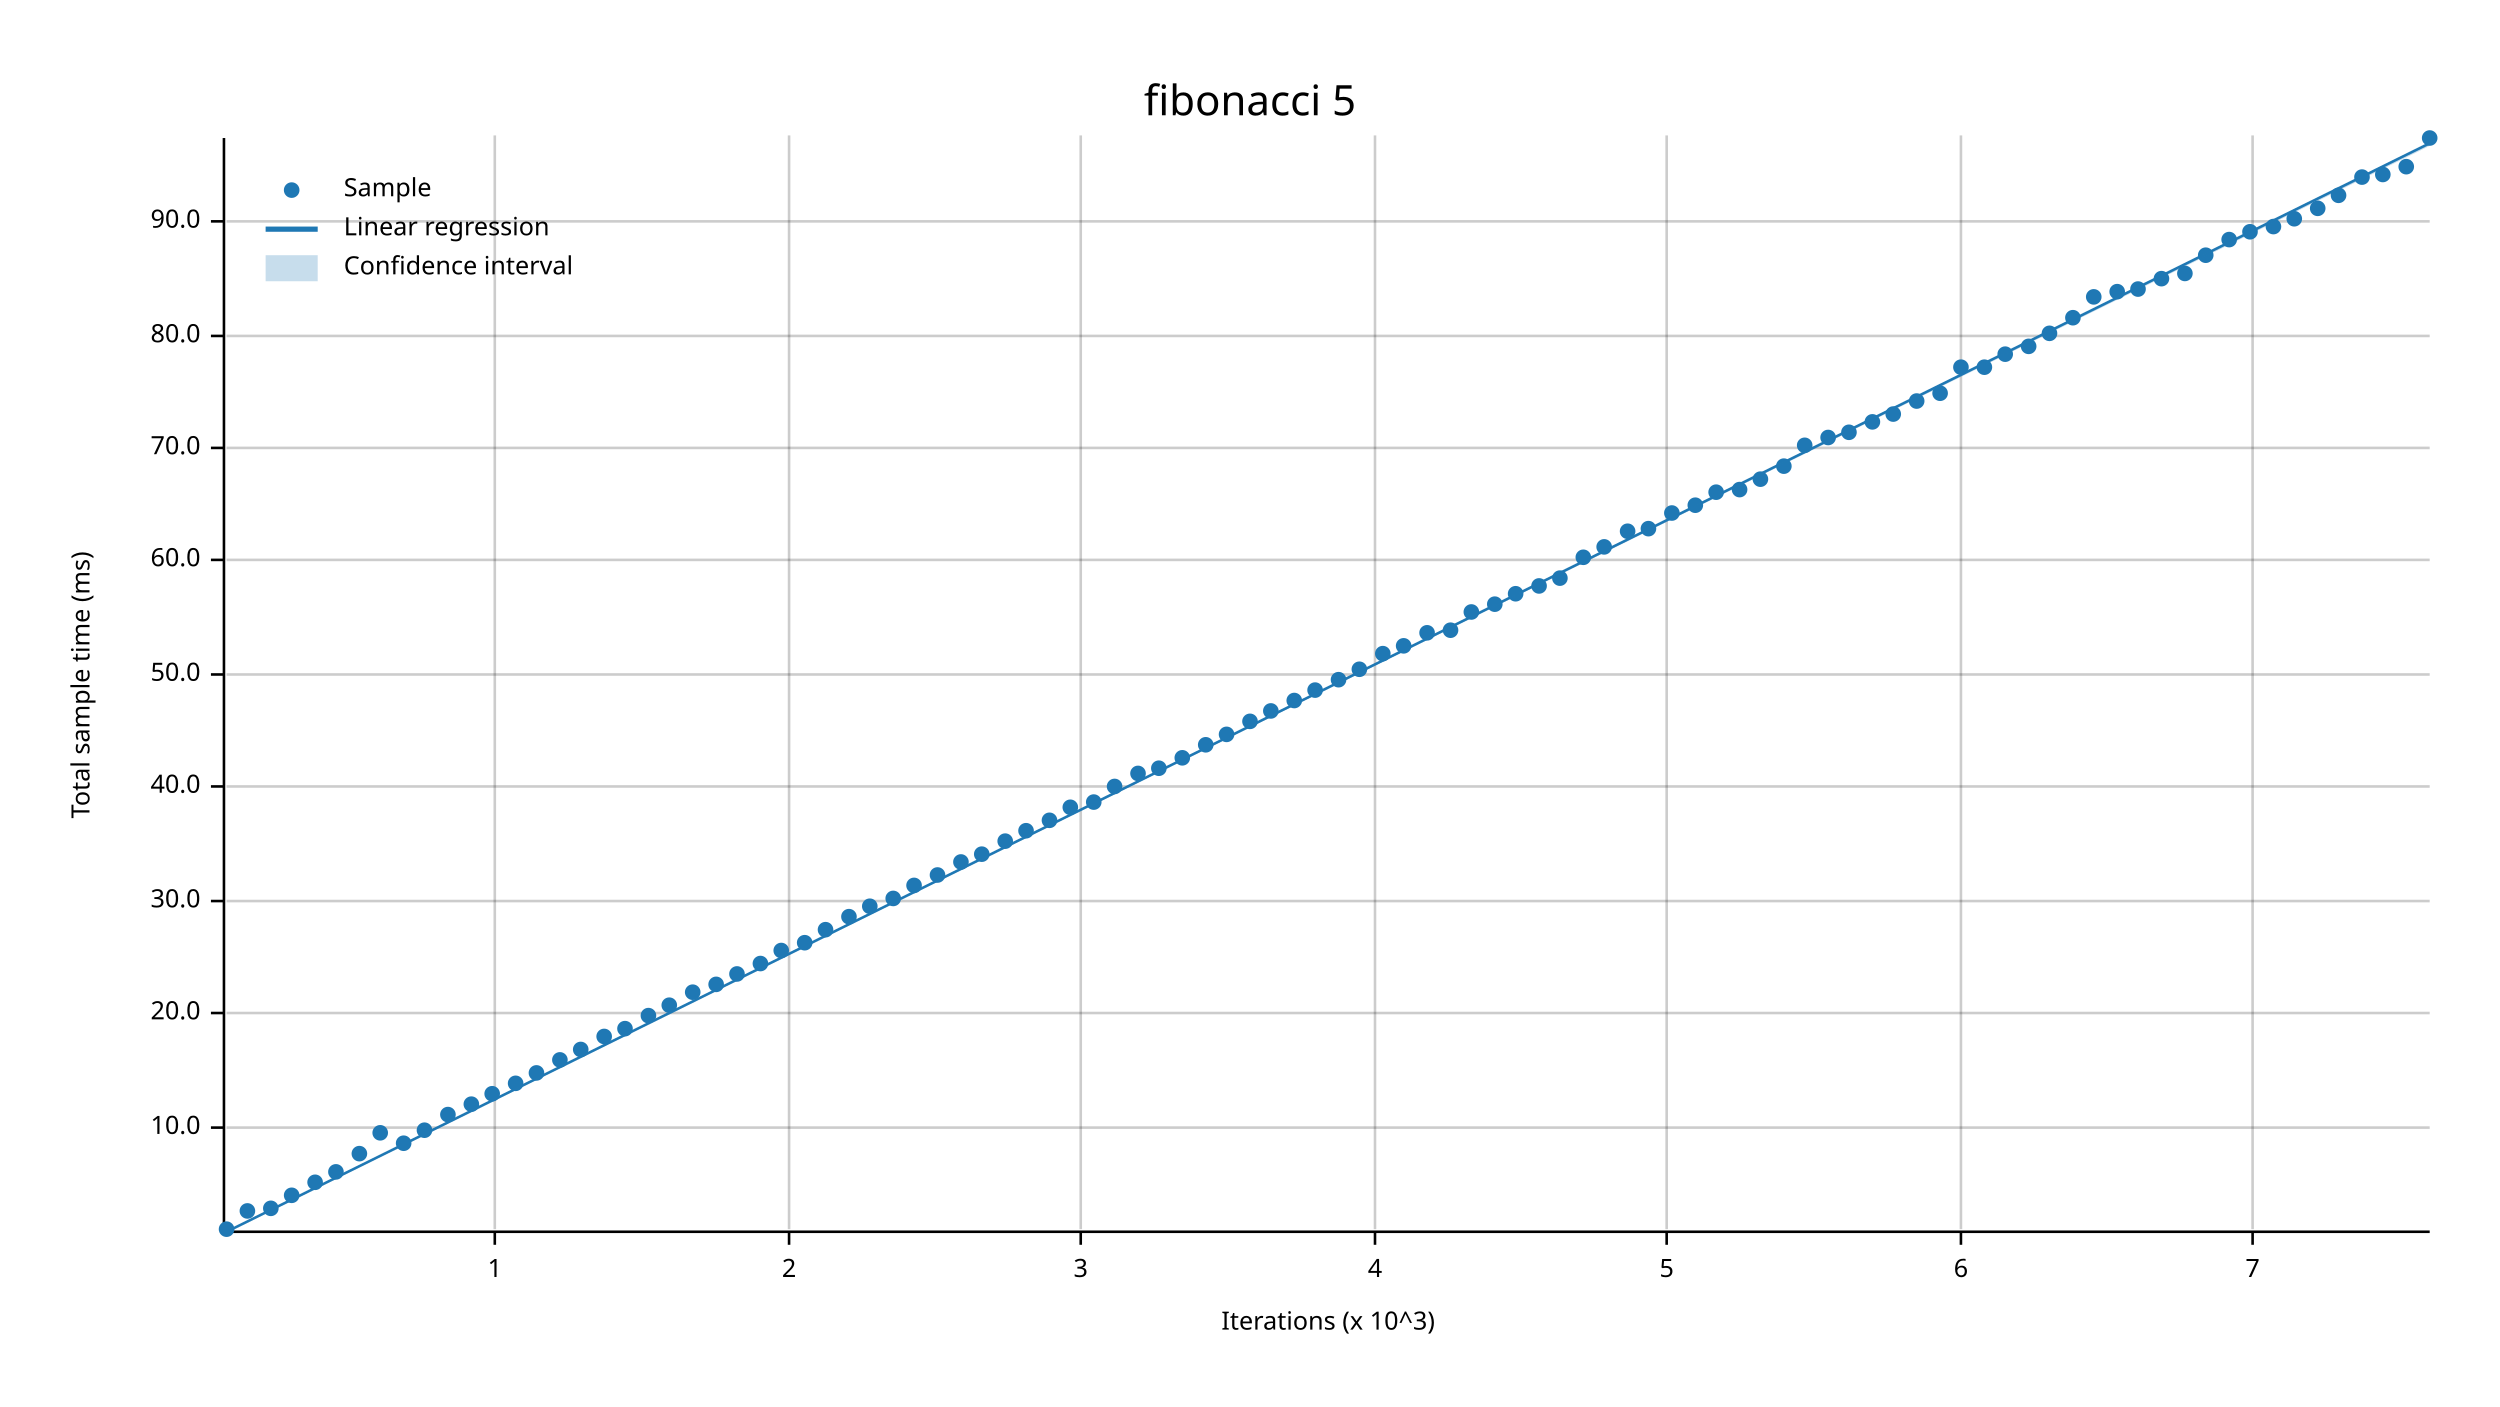
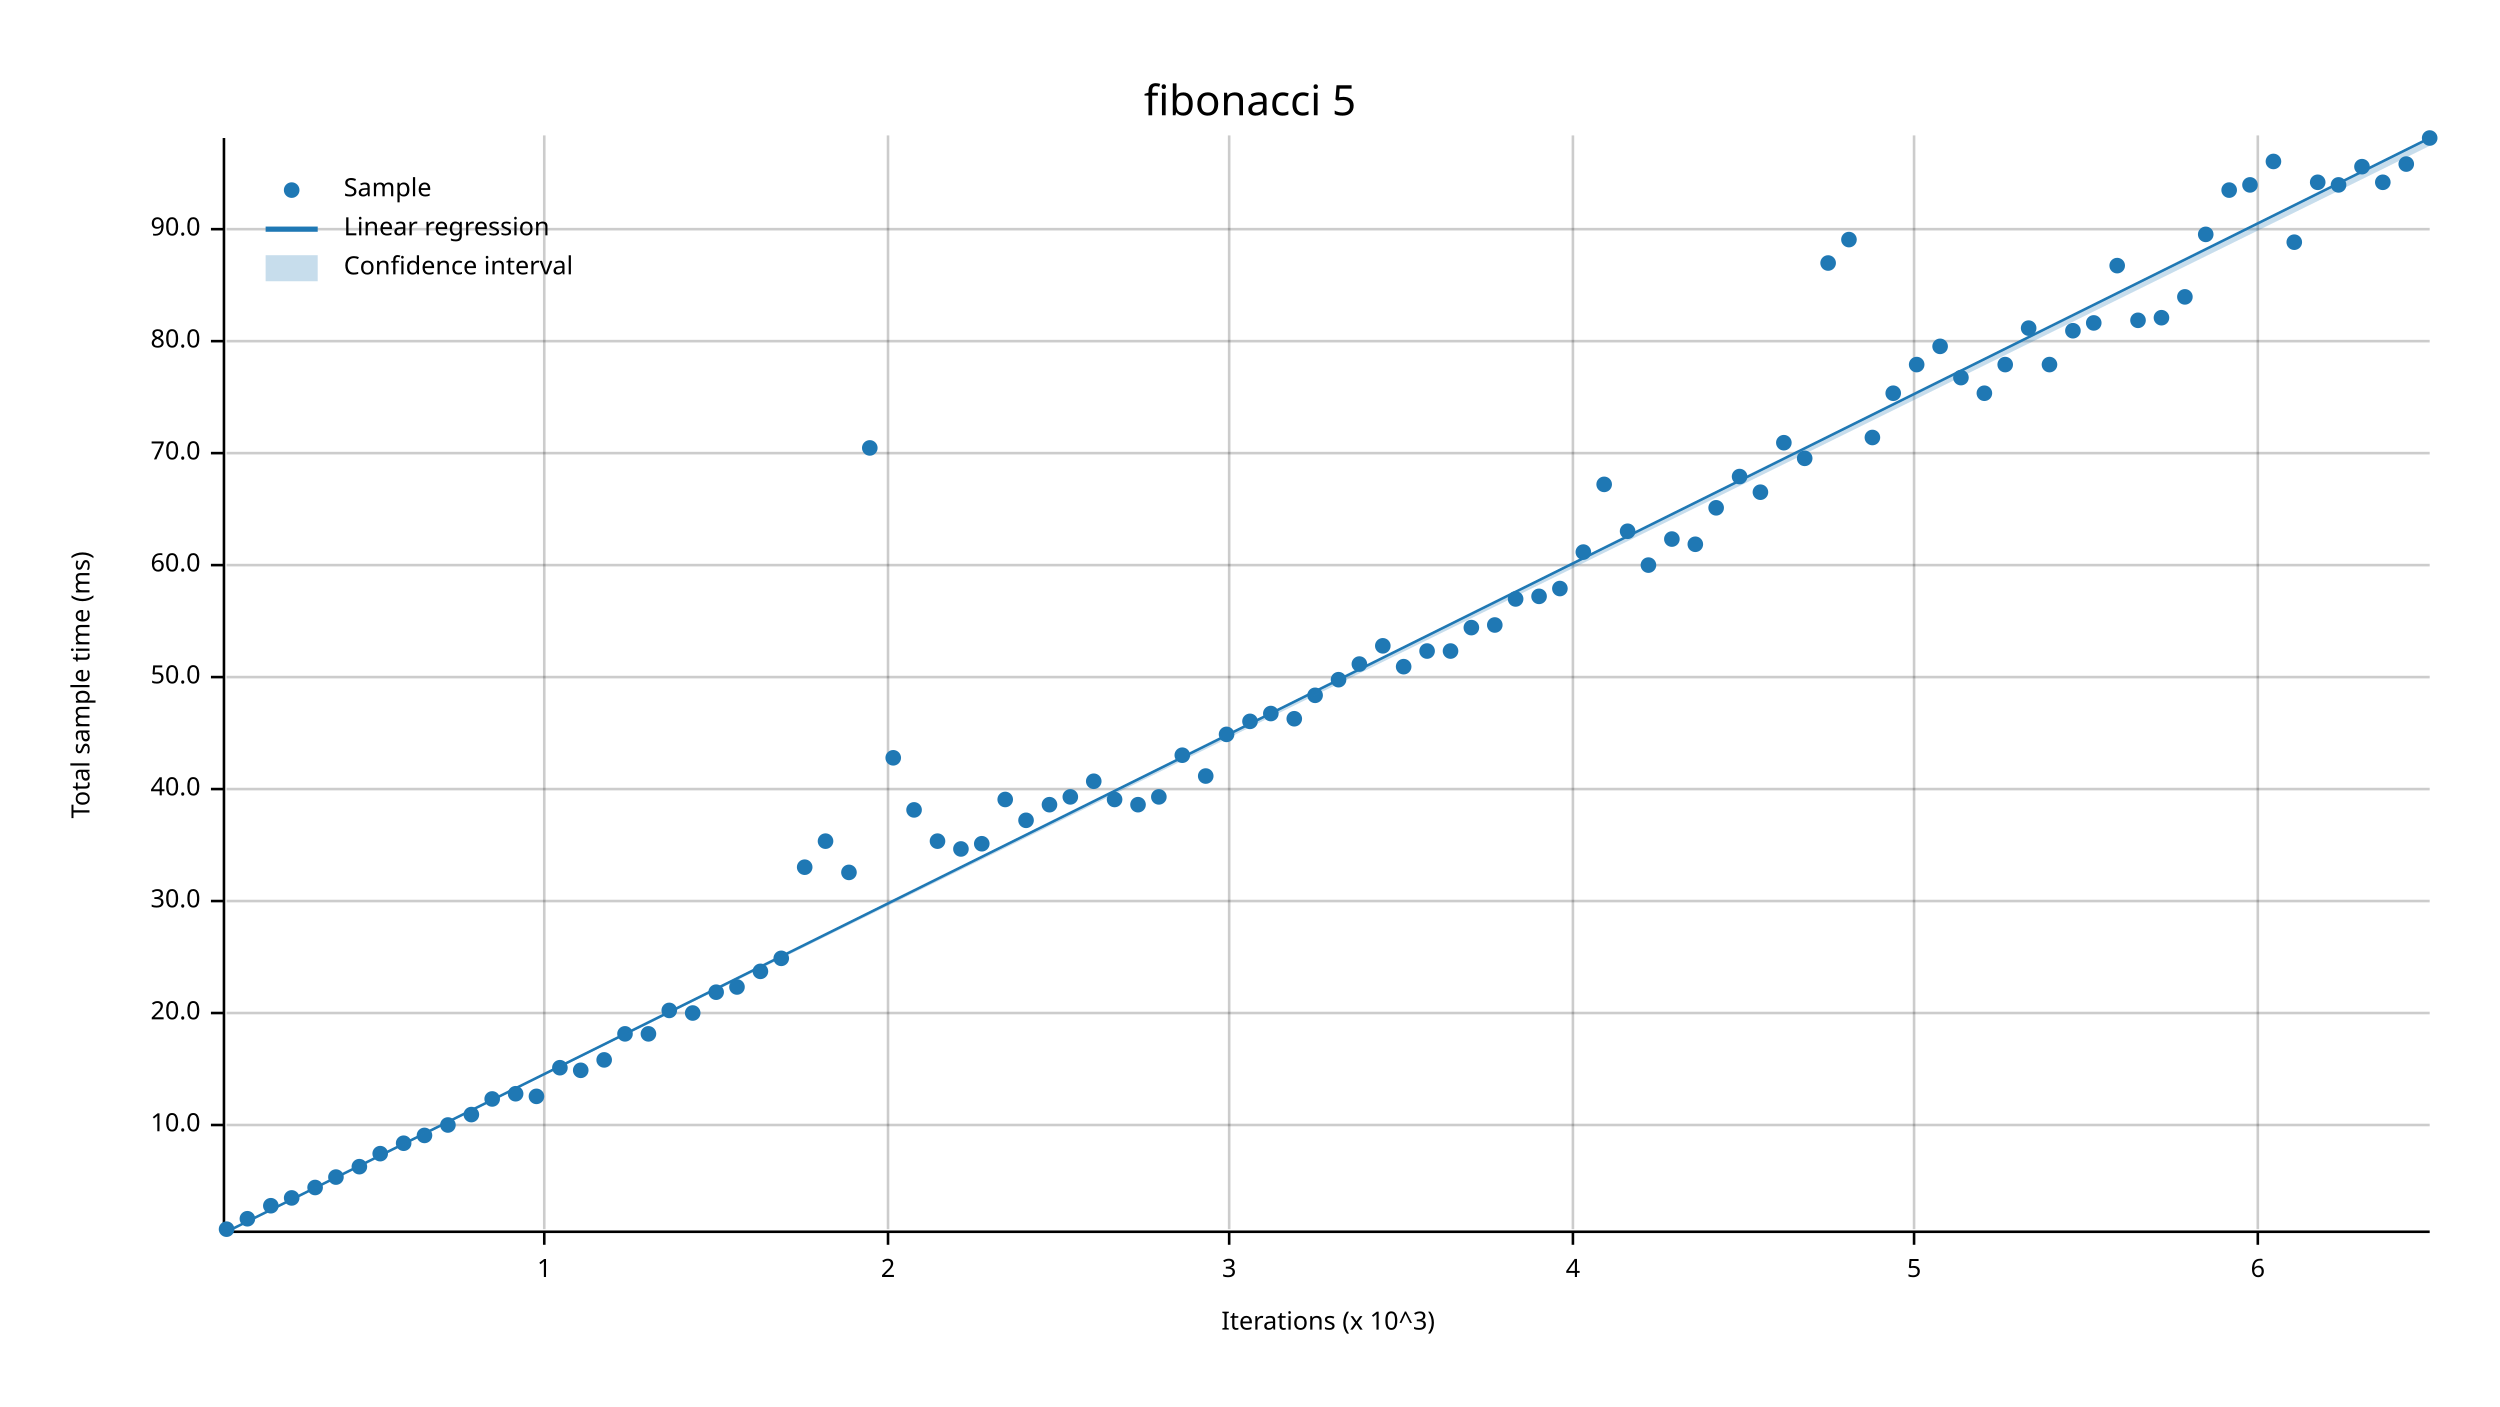
<svg xmlns="http://www.w3.org/2000/svg" width="960" height="540">
  <text x="480" y="32" dy="0.76em" text-anchor="middle" font-family="sans-serif" font-size="16.129" opacity="1" fill="#000000">
fibonacci 5
</text>
  <text x="27" y="263" dy="0.76em" text-anchor="middle" font-family="sans-serif" font-size="9.677" opacity="1" fill="#000000" transform="rotate(270, 27, 263)">
Total sample time (ms)
</text>
  <text x="510" y="513" dy="-0.5ex" text-anchor="middle" font-family="sans-serif" font-size="9.677" opacity="1" fill="#000000">
Iterations (x 10^3)
</text>
-   <line opacity="0.2" stroke="#000000" stroke-width="1" x1="190" y1="472" x2="190" y2="52" />
-   <line opacity="0.2" stroke="#000000" stroke-width="1" x1="303" y1="472" x2="303" y2="52" />
-   <line opacity="0.2" stroke="#000000" stroke-width="1" x1="415" y1="472" x2="415" y2="52" />
-   <line opacity="0.2" stroke="#000000" stroke-width="1" x1="528" y1="472" x2="528" y2="52" />
-   <line opacity="0.2" stroke="#000000" stroke-width="1" x1="640" y1="472" x2="640" y2="52" />
-   <line opacity="0.2" stroke="#000000" stroke-width="1" x1="753" y1="472" x2="753" y2="52" />
-   <line opacity="0.2" stroke="#000000" stroke-width="1" x1="865" y1="472" x2="865" y2="52" />
-   <line opacity="0.2" stroke="#000000" stroke-width="1" x1="87" y1="433" x2="933" y2="433" />
+   <line opacity="0.2" stroke="#000000" stroke-width="1" x1="209" y1="472" x2="209" y2="52" />
+   <line opacity="0.2" stroke="#000000" stroke-width="1" x1="341" y1="472" x2="341" y2="52" />
+   <line opacity="0.2" stroke="#000000" stroke-width="1" x1="472" y1="472" x2="472" y2="52" />
+   <line opacity="0.2" stroke="#000000" stroke-width="1" x1="604" y1="472" x2="604" y2="52" />
+   <line opacity="0.2" stroke="#000000" stroke-width="1" x1="735" y1="472" x2="735" y2="52" />
+   <line opacity="0.2" stroke="#000000" stroke-width="1" x1="867" y1="472" x2="867" y2="52" />
+   <line opacity="0.2" stroke="#000000" stroke-width="1" x1="87" y1="432" x2="933" y2="432" />
  <line opacity="0.2" stroke="#000000" stroke-width="1" x1="87" y1="389" x2="933" y2="389" />
  <line opacity="0.2" stroke="#000000" stroke-width="1" x1="87" y1="346" x2="933" y2="346" />
-   <line opacity="0.2" stroke="#000000" stroke-width="1" x1="87" y1="302" x2="933" y2="302" />
-   <line opacity="0.2" stroke="#000000" stroke-width="1" x1="87" y1="259" x2="933" y2="259" />
-   <line opacity="0.2" stroke="#000000" stroke-width="1" x1="87" y1="215" x2="933" y2="215" />
-   <line opacity="0.2" stroke="#000000" stroke-width="1" x1="87" y1="172" x2="933" y2="172" />
-   <line opacity="0.2" stroke="#000000" stroke-width="1" x1="87" y1="129" x2="933" y2="129" />
-   <line opacity="0.2" stroke="#000000" stroke-width="1" x1="87" y1="85" x2="933" y2="85" />
+   <line opacity="0.2" stroke="#000000" stroke-width="1" x1="87" y1="303" x2="933" y2="303" />
+   <line opacity="0.2" stroke="#000000" stroke-width="1" x1="87" y1="260" x2="933" y2="260" />
+   <line opacity="0.2" stroke="#000000" stroke-width="1" x1="87" y1="217" x2="933" y2="217" />
+   <line opacity="0.2" stroke="#000000" stroke-width="1" x1="87" y1="174" x2="933" y2="174" />
+   <line opacity="0.2" stroke="#000000" stroke-width="1" x1="87" y1="131" x2="933" y2="131" />
+   <line opacity="0.2" stroke="#000000" stroke-width="1" x1="87" y1="88" x2="933" y2="88" />
  <polyline fill="none" opacity="1" stroke="#000000" stroke-width="1" points="86,53 86,473 " />
-   <text x="77" y="433" dy="0.5ex" text-anchor="end" font-family="sans-serif" font-size="9.677" opacity="1" fill="#000000">
+   <text x="77" y="432" dy="0.5ex" text-anchor="end" font-family="sans-serif" font-size="9.677" opacity="1" fill="#000000">
10.0
</text>
-   <polyline fill="none" opacity="1" stroke="#000000" stroke-width="1" points="81,433 86,433 " />
+   <polyline fill="none" opacity="1" stroke="#000000" stroke-width="1" points="81,432 86,432 " />
  <text x="77" y="389" dy="0.5ex" text-anchor="end" font-family="sans-serif" font-size="9.677" opacity="1" fill="#000000">
20.0
</text>
  <polyline fill="none" opacity="1" stroke="#000000" stroke-width="1" points="81,389 86,389 " />
  <text x="77" y="346" dy="0.5ex" text-anchor="end" font-family="sans-serif" font-size="9.677" opacity="1" fill="#000000">
30.0
</text>
  <polyline fill="none" opacity="1" stroke="#000000" stroke-width="1" points="81,346 86,346 " />
-   <text x="77" y="302" dy="0.5ex" text-anchor="end" font-family="sans-serif" font-size="9.677" opacity="1" fill="#000000">
+   <text x="77" y="303" dy="0.5ex" text-anchor="end" font-family="sans-serif" font-size="9.677" opacity="1" fill="#000000">
40.0
</text>
-   <polyline fill="none" opacity="1" stroke="#000000" stroke-width="1" points="81,302 86,302 " />
-   <text x="77" y="259" dy="0.5ex" text-anchor="end" font-family="sans-serif" font-size="9.677" opacity="1" fill="#000000">
+   <polyline fill="none" opacity="1" stroke="#000000" stroke-width="1" points="81,303 86,303 " />
+   <text x="77" y="260" dy="0.5ex" text-anchor="end" font-family="sans-serif" font-size="9.677" opacity="1" fill="#000000">
50.0
</text>
-   <polyline fill="none" opacity="1" stroke="#000000" stroke-width="1" points="81,259 86,259 " />
-   <text x="77" y="215" dy="0.5ex" text-anchor="end" font-family="sans-serif" font-size="9.677" opacity="1" fill="#000000">
+   <polyline fill="none" opacity="1" stroke="#000000" stroke-width="1" points="81,260 86,260 " />
+   <text x="77" y="217" dy="0.5ex" text-anchor="end" font-family="sans-serif" font-size="9.677" opacity="1" fill="#000000">
60.0
</text>
-   <polyline fill="none" opacity="1" stroke="#000000" stroke-width="1" points="81,215 86,215 " />
-   <text x="77" y="172" dy="0.5ex" text-anchor="end" font-family="sans-serif" font-size="9.677" opacity="1" fill="#000000">
+   <polyline fill="none" opacity="1" stroke="#000000" stroke-width="1" points="81,217 86,217 " />
+   <text x="77" y="174" dy="0.5ex" text-anchor="end" font-family="sans-serif" font-size="9.677" opacity="1" fill="#000000">
70.0
</text>
-   <polyline fill="none" opacity="1" stroke="#000000" stroke-width="1" points="81,172 86,172 " />
-   <text x="77" y="129" dy="0.5ex" text-anchor="end" font-family="sans-serif" font-size="9.677" opacity="1" fill="#000000">
+   <polyline fill="none" opacity="1" stroke="#000000" stroke-width="1" points="81,174 86,174 " />
+   <text x="77" y="131" dy="0.5ex" text-anchor="end" font-family="sans-serif" font-size="9.677" opacity="1" fill="#000000">
80.0
</text>
-   <polyline fill="none" opacity="1" stroke="#000000" stroke-width="1" points="81,129 86,129 " />
-   <text x="77" y="85" dy="0.5ex" text-anchor="end" font-family="sans-serif" font-size="9.677" opacity="1" fill="#000000">
+   <polyline fill="none" opacity="1" stroke="#000000" stroke-width="1" points="81,131 86,131 " />
+   <text x="77" y="88" dy="0.5ex" text-anchor="end" font-family="sans-serif" font-size="9.677" opacity="1" fill="#000000">
90.0
</text>
-   <polyline fill="none" opacity="1" stroke="#000000" stroke-width="1" points="81,85 86,85 " />
+   <polyline fill="none" opacity="1" stroke="#000000" stroke-width="1" points="81,88 86,88 " />
  <polyline fill="none" opacity="1" stroke="#000000" stroke-width="1" points="87,473 933,473 " />
-   <text x="190" y="483" dy="0.76em" text-anchor="middle" font-family="sans-serif" font-size="9.677" opacity="1" fill="#000000">
+   <text x="209" y="483" dy="0.76em" text-anchor="middle" font-family="sans-serif" font-size="9.677" opacity="1" fill="#000000">
1
</text>
-   <polyline fill="none" opacity="1" stroke="#000000" stroke-width="1" points="190,473 190,478 " />
-   <text x="303" y="483" dy="0.76em" text-anchor="middle" font-family="sans-serif" font-size="9.677" opacity="1" fill="#000000">
+   <polyline fill="none" opacity="1" stroke="#000000" stroke-width="1" points="209,473 209,478 " />
+   <text x="341" y="483" dy="0.76em" text-anchor="middle" font-family="sans-serif" font-size="9.677" opacity="1" fill="#000000">
2
</text>
-   <polyline fill="none" opacity="1" stroke="#000000" stroke-width="1" points="303,473 303,478 " />
-   <text x="415" y="483" dy="0.76em" text-anchor="middle" font-family="sans-serif" font-size="9.677" opacity="1" fill="#000000">
+   <polyline fill="none" opacity="1" stroke="#000000" stroke-width="1" points="341,473 341,478 " />
+   <text x="472" y="483" dy="0.76em" text-anchor="middle" font-family="sans-serif" font-size="9.677" opacity="1" fill="#000000">
3
</text>
-   <polyline fill="none" opacity="1" stroke="#000000" stroke-width="1" points="415,473 415,478 " />
-   <text x="528" y="483" dy="0.76em" text-anchor="middle" font-family="sans-serif" font-size="9.677" opacity="1" fill="#000000">
+   <polyline fill="none" opacity="1" stroke="#000000" stroke-width="1" points="472,473 472,478 " />
+   <text x="604" y="483" dy="0.76em" text-anchor="middle" font-family="sans-serif" font-size="9.677" opacity="1" fill="#000000">
4
</text>
-   <polyline fill="none" opacity="1" stroke="#000000" stroke-width="1" points="528,473 528,478 " />
-   <text x="640" y="483" dy="0.76em" text-anchor="middle" font-family="sans-serif" font-size="9.677" opacity="1" fill="#000000">
+   <polyline fill="none" opacity="1" stroke="#000000" stroke-width="1" points="604,473 604,478 " />
+   <text x="735" y="483" dy="0.76em" text-anchor="middle" font-family="sans-serif" font-size="9.677" opacity="1" fill="#000000">
5
</text>
-   <polyline fill="none" opacity="1" stroke="#000000" stroke-width="1" points="640,473 640,478 " />
-   <text x="753" y="483" dy="0.76em" text-anchor="middle" font-family="sans-serif" font-size="9.677" opacity="1" fill="#000000">
+   <polyline fill="none" opacity="1" stroke="#000000" stroke-width="1" points="735,473 735,478 " />
+   <text x="867" y="483" dy="0.76em" text-anchor="middle" font-family="sans-serif" font-size="9.677" opacity="1" fill="#000000">
6
</text>
-   <polyline fill="none" opacity="1" stroke="#000000" stroke-width="1" points="753,473 753,478 " />
-   <text x="865" y="483" dy="0.76em" text-anchor="middle" font-family="sans-serif" font-size="9.677" opacity="1" fill="#000000">
- 7
- </text>
-   <polyline fill="none" opacity="1" stroke="#000000" stroke-width="1" points="865,473 865,478 " />
+   <polyline fill="none" opacity="1" stroke="#000000" stroke-width="1" points="867,473 867,478 " />
  <circle cx="87" cy="472" r="3" opacity="1" fill="#1F78B4" stroke="none" />
-   <circle cx="95" cy="465" r="3" opacity="1" fill="#1F78B4" stroke="none" />
-   <circle cx="104" cy="464" r="3" opacity="1" fill="#1F78B4" stroke="none" />
-   <circle cx="112" cy="459" r="3" opacity="1" fill="#1F78B4" stroke="none" />
-   <circle cx="121" cy="454" r="3" opacity="1" fill="#1F78B4" stroke="none" />
-   <circle cx="129" cy="450" r="3" opacity="1" fill="#1F78B4" stroke="none" />
-   <circle cx="138" cy="443" r="3" opacity="1" fill="#1F78B4" stroke="none" />
-   <circle cx="146" cy="435" r="3" opacity="1" fill="#1F78B4" stroke="none" />
+   <circle cx="95" cy="468" r="3" opacity="1" fill="#1F78B4" stroke="none" />
+   <circle cx="104" cy="463" r="3" opacity="1" fill="#1F78B4" stroke="none" />
+   <circle cx="112" cy="460" r="3" opacity="1" fill="#1F78B4" stroke="none" />
+   <circle cx="121" cy="456" r="3" opacity="1" fill="#1F78B4" stroke="none" />
+   <circle cx="129" cy="452" r="3" opacity="1" fill="#1F78B4" stroke="none" />
+   <circle cx="138" cy="448" r="3" opacity="1" fill="#1F78B4" stroke="none" />
+   <circle cx="146" cy="443" r="3" opacity="1" fill="#1F78B4" stroke="none" />
  <circle cx="155" cy="439" r="3" opacity="1" fill="#1F78B4" stroke="none" />
-   <circle cx="163" cy="434" r="3" opacity="1" fill="#1F78B4" stroke="none" />
-   <circle cx="172" cy="428" r="3" opacity="1" fill="#1F78B4" stroke="none" />
-   <circle cx="181" cy="424" r="3" opacity="1" fill="#1F78B4" stroke="none" />
-   <circle cx="189" cy="420" r="3" opacity="1" fill="#1F78B4" stroke="none" />
-   <circle cx="198" cy="416" r="3" opacity="1" fill="#1F78B4" stroke="none" />
-   <circle cx="206" cy="412" r="3" opacity="1" fill="#1F78B4" stroke="none" />
-   <circle cx="215" cy="407" r="3" opacity="1" fill="#1F78B4" stroke="none" />
-   <circle cx="223" cy="403" r="3" opacity="1" fill="#1F78B4" stroke="none" />
-   <circle cx="232" cy="398" r="3" opacity="1" fill="#1F78B4" stroke="none" />
-   <circle cx="240" cy="395" r="3" opacity="1" fill="#1F78B4" stroke="none" />
-   <circle cx="249" cy="390" r="3" opacity="1" fill="#1F78B4" stroke="none" />
-   <circle cx="257" cy="386" r="3" opacity="1" fill="#1F78B4" stroke="none" />
-   <circle cx="266" cy="381" r="3" opacity="1" fill="#1F78B4" stroke="none" />
-   <circle cx="275" cy="378" r="3" opacity="1" fill="#1F78B4" stroke="none" />
-   <circle cx="283" cy="374" r="3" opacity="1" fill="#1F78B4" stroke="none" />
-   <circle cx="292" cy="370" r="3" opacity="1" fill="#1F78B4" stroke="none" />
-   <circle cx="300" cy="365" r="3" opacity="1" fill="#1F78B4" stroke="none" />
-   <circle cx="309" cy="362" r="3" opacity="1" fill="#1F78B4" stroke="none" />
-   <circle cx="317" cy="357" r="3" opacity="1" fill="#1F78B4" stroke="none" />
-   <circle cx="326" cy="352" r="3" opacity="1" fill="#1F78B4" stroke="none" />
-   <circle cx="334" cy="348" r="3" opacity="1" fill="#1F78B4" stroke="none" />
-   <circle cx="343" cy="345" r="3" opacity="1" fill="#1F78B4" stroke="none" />
-   <circle cx="351" cy="340" r="3" opacity="1" fill="#1F78B4" stroke="none" />
-   <circle cx="360" cy="336" r="3" opacity="1" fill="#1F78B4" stroke="none" />
-   <circle cx="369" cy="331" r="3" opacity="1" fill="#1F78B4" stroke="none" />
-   <circle cx="377" cy="328" r="3" opacity="1" fill="#1F78B4" stroke="none" />
-   <circle cx="386" cy="323" r="3" opacity="1" fill="#1F78B4" stroke="none" />
-   <circle cx="394" cy="319" r="3" opacity="1" fill="#1F78B4" stroke="none" />
-   <circle cx="403" cy="315" r="3" opacity="1" fill="#1F78B4" stroke="none" />
-   <circle cx="411" cy="310" r="3" opacity="1" fill="#1F78B4" stroke="none" />
-   <circle cx="420" cy="308" r="3" opacity="1" fill="#1F78B4" stroke="none" />
-   <circle cx="428" cy="302" r="3" opacity="1" fill="#1F78B4" stroke="none" />
-   <circle cx="437" cy="297" r="3" opacity="1" fill="#1F78B4" stroke="none" />
-   <circle cx="445" cy="295" r="3" opacity="1" fill="#1F78B4" stroke="none" />
-   <circle cx="454" cy="291" r="3" opacity="1" fill="#1F78B4" stroke="none" />
-   <circle cx="463" cy="286" r="3" opacity="1" fill="#1F78B4" stroke="none" />
+   <circle cx="163" cy="436" r="3" opacity="1" fill="#1F78B4" stroke="none" />
+   <circle cx="172" cy="432" r="3" opacity="1" fill="#1F78B4" stroke="none" />
+   <circle cx="181" cy="428" r="3" opacity="1" fill="#1F78B4" stroke="none" />
+   <circle cx="189" cy="422" r="3" opacity="1" fill="#1F78B4" stroke="none" />
+   <circle cx="198" cy="420" r="3" opacity="1" fill="#1F78B4" stroke="none" />
+   <circle cx="206" cy="421" r="3" opacity="1" fill="#1F78B4" stroke="none" />
+   <circle cx="215" cy="410" r="3" opacity="1" fill="#1F78B4" stroke="none" />
+   <circle cx="223" cy="411" r="3" opacity="1" fill="#1F78B4" stroke="none" />
+   <circle cx="232" cy="407" r="3" opacity="1" fill="#1F78B4" stroke="none" />
+   <circle cx="240" cy="397" r="3" opacity="1" fill="#1F78B4" stroke="none" />
+   <circle cx="249" cy="397" r="3" opacity="1" fill="#1F78B4" stroke="none" />
+   <circle cx="257" cy="388" r="3" opacity="1" fill="#1F78B4" stroke="none" />
+   <circle cx="266" cy="389" r="3" opacity="1" fill="#1F78B4" stroke="none" />
+   <circle cx="275" cy="381" r="3" opacity="1" fill="#1F78B4" stroke="none" />
+   <circle cx="283" cy="379" r="3" opacity="1" fill="#1F78B4" stroke="none" />
+   <circle cx="292" cy="373" r="3" opacity="1" fill="#1F78B4" stroke="none" />
+   <circle cx="300" cy="368" r="3" opacity="1" fill="#1F78B4" stroke="none" />
+   <circle cx="309" cy="333" r="3" opacity="1" fill="#1F78B4" stroke="none" />
+   <circle cx="317" cy="323" r="3" opacity="1" fill="#1F78B4" stroke="none" />
+   <circle cx="326" cy="335" r="3" opacity="1" fill="#1F78B4" stroke="none" />
+   <circle cx="334" cy="172" r="3" opacity="1" fill="#1F78B4" stroke="none" />
+   <circle cx="343" cy="291" r="3" opacity="1" fill="#1F78B4" stroke="none" />
+   <circle cx="351" cy="311" r="3" opacity="1" fill="#1F78B4" stroke="none" />
+   <circle cx="360" cy="323" r="3" opacity="1" fill="#1F78B4" stroke="none" />
+   <circle cx="369" cy="326" r="3" opacity="1" fill="#1F78B4" stroke="none" />
+   <circle cx="377" cy="324" r="3" opacity="1" fill="#1F78B4" stroke="none" />
+   <circle cx="386" cy="307" r="3" opacity="1" fill="#1F78B4" stroke="none" />
+   <circle cx="394" cy="315" r="3" opacity="1" fill="#1F78B4" stroke="none" />
+   <circle cx="403" cy="309" r="3" opacity="1" fill="#1F78B4" stroke="none" />
+   <circle cx="411" cy="306" r="3" opacity="1" fill="#1F78B4" stroke="none" />
+   <circle cx="420" cy="300" r="3" opacity="1" fill="#1F78B4" stroke="none" />
+   <circle cx="428" cy="307" r="3" opacity="1" fill="#1F78B4" stroke="none" />
+   <circle cx="437" cy="309" r="3" opacity="1" fill="#1F78B4" stroke="none" />
+   <circle cx="445" cy="306" r="3" opacity="1" fill="#1F78B4" stroke="none" />
+   <circle cx="454" cy="290" r="3" opacity="1" fill="#1F78B4" stroke="none" />
+   <circle cx="463" cy="298" r="3" opacity="1" fill="#1F78B4" stroke="none" />
  <circle cx="471" cy="282" r="3" opacity="1" fill="#1F78B4" stroke="none" />
  <circle cx="480" cy="277" r="3" opacity="1" fill="#1F78B4" stroke="none" />
-   <circle cx="488" cy="273" r="3" opacity="1" fill="#1F78B4" stroke="none" />
-   <circle cx="497" cy="269" r="3" opacity="1" fill="#1F78B4" stroke="none" />
-   <circle cx="505" cy="265" r="3" opacity="1" fill="#1F78B4" stroke="none" />
+   <circle cx="488" cy="274" r="3" opacity="1" fill="#1F78B4" stroke="none" />
+   <circle cx="497" cy="276" r="3" opacity="1" fill="#1F78B4" stroke="none" />
+   <circle cx="505" cy="267" r="3" opacity="1" fill="#1F78B4" stroke="none" />
  <circle cx="514" cy="261" r="3" opacity="1" fill="#1F78B4" stroke="none" />
-   <circle cx="522" cy="257" r="3" opacity="1" fill="#1F78B4" stroke="none" />
-   <circle cx="531" cy="251" r="3" opacity="1" fill="#1F78B4" stroke="none" />
-   <circle cx="539" cy="248" r="3" opacity="1" fill="#1F78B4" stroke="none" />
-   <circle cx="548" cy="243" r="3" opacity="1" fill="#1F78B4" stroke="none" />
-   <circle cx="557" cy="242" r="3" opacity="1" fill="#1F78B4" stroke="none" />
-   <circle cx="565" cy="235" r="3" opacity="1" fill="#1F78B4" stroke="none" />
-   <circle cx="574" cy="232" r="3" opacity="1" fill="#1F78B4" stroke="none" />
-   <circle cx="582" cy="228" r="3" opacity="1" fill="#1F78B4" stroke="none" />
-   <circle cx="591" cy="225" r="3" opacity="1" fill="#1F78B4" stroke="none" />
-   <circle cx="599" cy="222" r="3" opacity="1" fill="#1F78B4" stroke="none" />
-   <circle cx="608" cy="214" r="3" opacity="1" fill="#1F78B4" stroke="none" />
-   <circle cx="616" cy="210" r="3" opacity="1" fill="#1F78B4" stroke="none" />
+   <circle cx="522" cy="255" r="3" opacity="1" fill="#1F78B4" stroke="none" />
+   <circle cx="531" cy="248" r="3" opacity="1" fill="#1F78B4" stroke="none" />
+   <circle cx="539" cy="256" r="3" opacity="1" fill="#1F78B4" stroke="none" />
+   <circle cx="548" cy="250" r="3" opacity="1" fill="#1F78B4" stroke="none" />
+   <circle cx="557" cy="250" r="3" opacity="1" fill="#1F78B4" stroke="none" />
+   <circle cx="565" cy="241" r="3" opacity="1" fill="#1F78B4" stroke="none" />
+   <circle cx="574" cy="240" r="3" opacity="1" fill="#1F78B4" stroke="none" />
+   <circle cx="582" cy="230" r="3" opacity="1" fill="#1F78B4" stroke="none" />
+   <circle cx="591" cy="229" r="3" opacity="1" fill="#1F78B4" stroke="none" />
+   <circle cx="599" cy="226" r="3" opacity="1" fill="#1F78B4" stroke="none" />
+   <circle cx="608" cy="212" r="3" opacity="1" fill="#1F78B4" stroke="none" />
+   <circle cx="616" cy="186" r="3" opacity="1" fill="#1F78B4" stroke="none" />
  <circle cx="625" cy="204" r="3" opacity="1" fill="#1F78B4" stroke="none" />
-   <circle cx="633" cy="203" r="3" opacity="1" fill="#1F78B4" stroke="none" />
-   <circle cx="642" cy="197" r="3" opacity="1" fill="#1F78B4" stroke="none" />
-   <circle cx="651" cy="194" r="3" opacity="1" fill="#1F78B4" stroke="none" />
-   <circle cx="659" cy="189" r="3" opacity="1" fill="#1F78B4" stroke="none" />
-   <circle cx="668" cy="188" r="3" opacity="1" fill="#1F78B4" stroke="none" />
-   <circle cx="676" cy="184" r="3" opacity="1" fill="#1F78B4" stroke="none" />
-   <circle cx="685" cy="179" r="3" opacity="1" fill="#1F78B4" stroke="none" />
-   <circle cx="693" cy="171" r="3" opacity="1" fill="#1F78B4" stroke="none" />
-   <circle cx="702" cy="168" r="3" opacity="1" fill="#1F78B4" stroke="none" />
-   <circle cx="710" cy="166" r="3" opacity="1" fill="#1F78B4" stroke="none" />
-   <circle cx="719" cy="162" r="3" opacity="1" fill="#1F78B4" stroke="none" />
-   <circle cx="727" cy="159" r="3" opacity="1" fill="#1F78B4" stroke="none" />
-   <circle cx="736" cy="154" r="3" opacity="1" fill="#1F78B4" stroke="none" />
-   <circle cx="745" cy="151" r="3" opacity="1" fill="#1F78B4" stroke="none" />
-   <circle cx="753" cy="141" r="3" opacity="1" fill="#1F78B4" stroke="none" />
-   <circle cx="762" cy="141" r="3" opacity="1" fill="#1F78B4" stroke="none" />
-   <circle cx="770" cy="136" r="3" opacity="1" fill="#1F78B4" stroke="none" />
-   <circle cx="779" cy="133" r="3" opacity="1" fill="#1F78B4" stroke="none" />
-   <circle cx="787" cy="128" r="3" opacity="1" fill="#1F78B4" stroke="none" />
-   <circle cx="796" cy="122" r="3" opacity="1" fill="#1F78B4" stroke="none" />
-   <circle cx="804" cy="114" r="3" opacity="1" fill="#1F78B4" stroke="none" />
-   <circle cx="813" cy="112" r="3" opacity="1" fill="#1F78B4" stroke="none" />
-   <circle cx="821" cy="111" r="3" opacity="1" fill="#1F78B4" stroke="none" />
-   <circle cx="830" cy="107" r="3" opacity="1" fill="#1F78B4" stroke="none" />
-   <circle cx="839" cy="105" r="3" opacity="1" fill="#1F78B4" stroke="none" />
-   <circle cx="847" cy="98" r="3" opacity="1" fill="#1F78B4" stroke="none" />
-   <circle cx="856" cy="92" r="3" opacity="1" fill="#1F78B4" stroke="none" />
-   <circle cx="864" cy="89" r="3" opacity="1" fill="#1F78B4" stroke="none" />
-   <circle cx="873" cy="87" r="3" opacity="1" fill="#1F78B4" stroke="none" />
-   <circle cx="881" cy="84" r="3" opacity="1" fill="#1F78B4" stroke="none" />
-   <circle cx="890" cy="80" r="3" opacity="1" fill="#1F78B4" stroke="none" />
-   <circle cx="898" cy="75" r="3" opacity="1" fill="#1F78B4" stroke="none" />
-   <circle cx="907" cy="68" r="3" opacity="1" fill="#1F78B4" stroke="none" />
-   <circle cx="915" cy="67" r="3" opacity="1" fill="#1F78B4" stroke="none" />
-   <circle cx="924" cy="64" r="3" opacity="1" fill="#1F78B4" stroke="none" />
+   <circle cx="633" cy="217" r="3" opacity="1" fill="#1F78B4" stroke="none" />
+   <circle cx="642" cy="207" r="3" opacity="1" fill="#1F78B4" stroke="none" />
+   <circle cx="651" cy="209" r="3" opacity="1" fill="#1F78B4" stroke="none" />
+   <circle cx="659" cy="195" r="3" opacity="1" fill="#1F78B4" stroke="none" />
+   <circle cx="668" cy="183" r="3" opacity="1" fill="#1F78B4" stroke="none" />
+   <circle cx="676" cy="189" r="3" opacity="1" fill="#1F78B4" stroke="none" />
+   <circle cx="685" cy="170" r="3" opacity="1" fill="#1F78B4" stroke="none" />
+   <circle cx="693" cy="176" r="3" opacity="1" fill="#1F78B4" stroke="none" />
+   <circle cx="702" cy="101" r="3" opacity="1" fill="#1F78B4" stroke="none" />
+   <circle cx="710" cy="92" r="3" opacity="1" fill="#1F78B4" stroke="none" />
+   <circle cx="719" cy="168" r="3" opacity="1" fill="#1F78B4" stroke="none" />
+   <circle cx="727" cy="151" r="3" opacity="1" fill="#1F78B4" stroke="none" />
+   <circle cx="736" cy="140" r="3" opacity="1" fill="#1F78B4" stroke="none" />
+   <circle cx="745" cy="133" r="3" opacity="1" fill="#1F78B4" stroke="none" />
+   <circle cx="753" cy="145" r="3" opacity="1" fill="#1F78B4" stroke="none" />
+   <circle cx="762" cy="151" r="3" opacity="1" fill="#1F78B4" stroke="none" />
+   <circle cx="770" cy="140" r="3" opacity="1" fill="#1F78B4" stroke="none" />
+   <circle cx="779" cy="126" r="3" opacity="1" fill="#1F78B4" stroke="none" />
+   <circle cx="787" cy="140" r="3" opacity="1" fill="#1F78B4" stroke="none" />
+   <circle cx="796" cy="127" r="3" opacity="1" fill="#1F78B4" stroke="none" />
+   <circle cx="804" cy="124" r="3" opacity="1" fill="#1F78B4" stroke="none" />
+   <circle cx="813" cy="102" r="3" opacity="1" fill="#1F78B4" stroke="none" />
+   <circle cx="821" cy="123" r="3" opacity="1" fill="#1F78B4" stroke="none" />
+   <circle cx="830" cy="122" r="3" opacity="1" fill="#1F78B4" stroke="none" />
+   <circle cx="839" cy="114" r="3" opacity="1" fill="#1F78B4" stroke="none" />
+   <circle cx="847" cy="90" r="3" opacity="1" fill="#1F78B4" stroke="none" />
+   <circle cx="856" cy="73" r="3" opacity="1" fill="#1F78B4" stroke="none" />
+   <circle cx="864" cy="71" r="3" opacity="1" fill="#1F78B4" stroke="none" />
+   <circle cx="873" cy="62" r="3" opacity="1" fill="#1F78B4" stroke="none" />
+   <circle cx="881" cy="93" r="3" opacity="1" fill="#1F78B4" stroke="none" />
+   <circle cx="890" cy="70" r="3" opacity="1" fill="#1F78B4" stroke="none" />
+   <circle cx="898" cy="71" r="3" opacity="1" fill="#1F78B4" stroke="none" />
+   <circle cx="907" cy="64" r="3" opacity="1" fill="#1F78B4" stroke="none" />
+   <circle cx="915" cy="70" r="3" opacity="1" fill="#1F78B4" stroke="none" />
+   <circle cx="924" cy="63" r="3" opacity="1" fill="#1F78B4" stroke="none" />
  <circle cx="933" cy="53" r="3" opacity="1" fill="#1F78B4" stroke="none" />
-   <polyline fill="none" opacity="1" stroke="#1F78B4" stroke-width="1" points="87,473 933,55 " />
-   <polygon opacity="0.25" fill="#1F78B4" points="87,473 933,56 933,55 " />
+   <polyline fill="none" opacity="1" stroke="#1F78B4" stroke-width="1" points="87,473 933,53 " />
+   <polygon opacity="0.25" fill="#1F78B4" points="87,473 933,56 933,53 " />
  <text x="132" y="68" dy="0.76em" text-anchor="start" font-family="sans-serif" font-size="9.677" opacity="1" fill="#000000">
Sample
</text>
  <text x="132" y="83" dy="0.76em" text-anchor="start" font-family="sans-serif" font-size="9.677" opacity="1" fill="#000000">
Linear regression
</text>
  <text x="132" y="98" dy="0.76em" text-anchor="start" font-family="sans-serif" font-size="9.677" opacity="1" fill="#000000">
Confidence interval
</text>
  <circle cx="112" cy="73" r="3" opacity="1" fill="#1F78B4" stroke="none" />
  <polyline fill="none" opacity="1" stroke="#1F78B4" stroke-width="2" points="102,88 122,88 " />
  <rect x="102" y="98" width="20" height="10" opacity="0.25" fill="#1F78B4" stroke="none" />
</svg>
